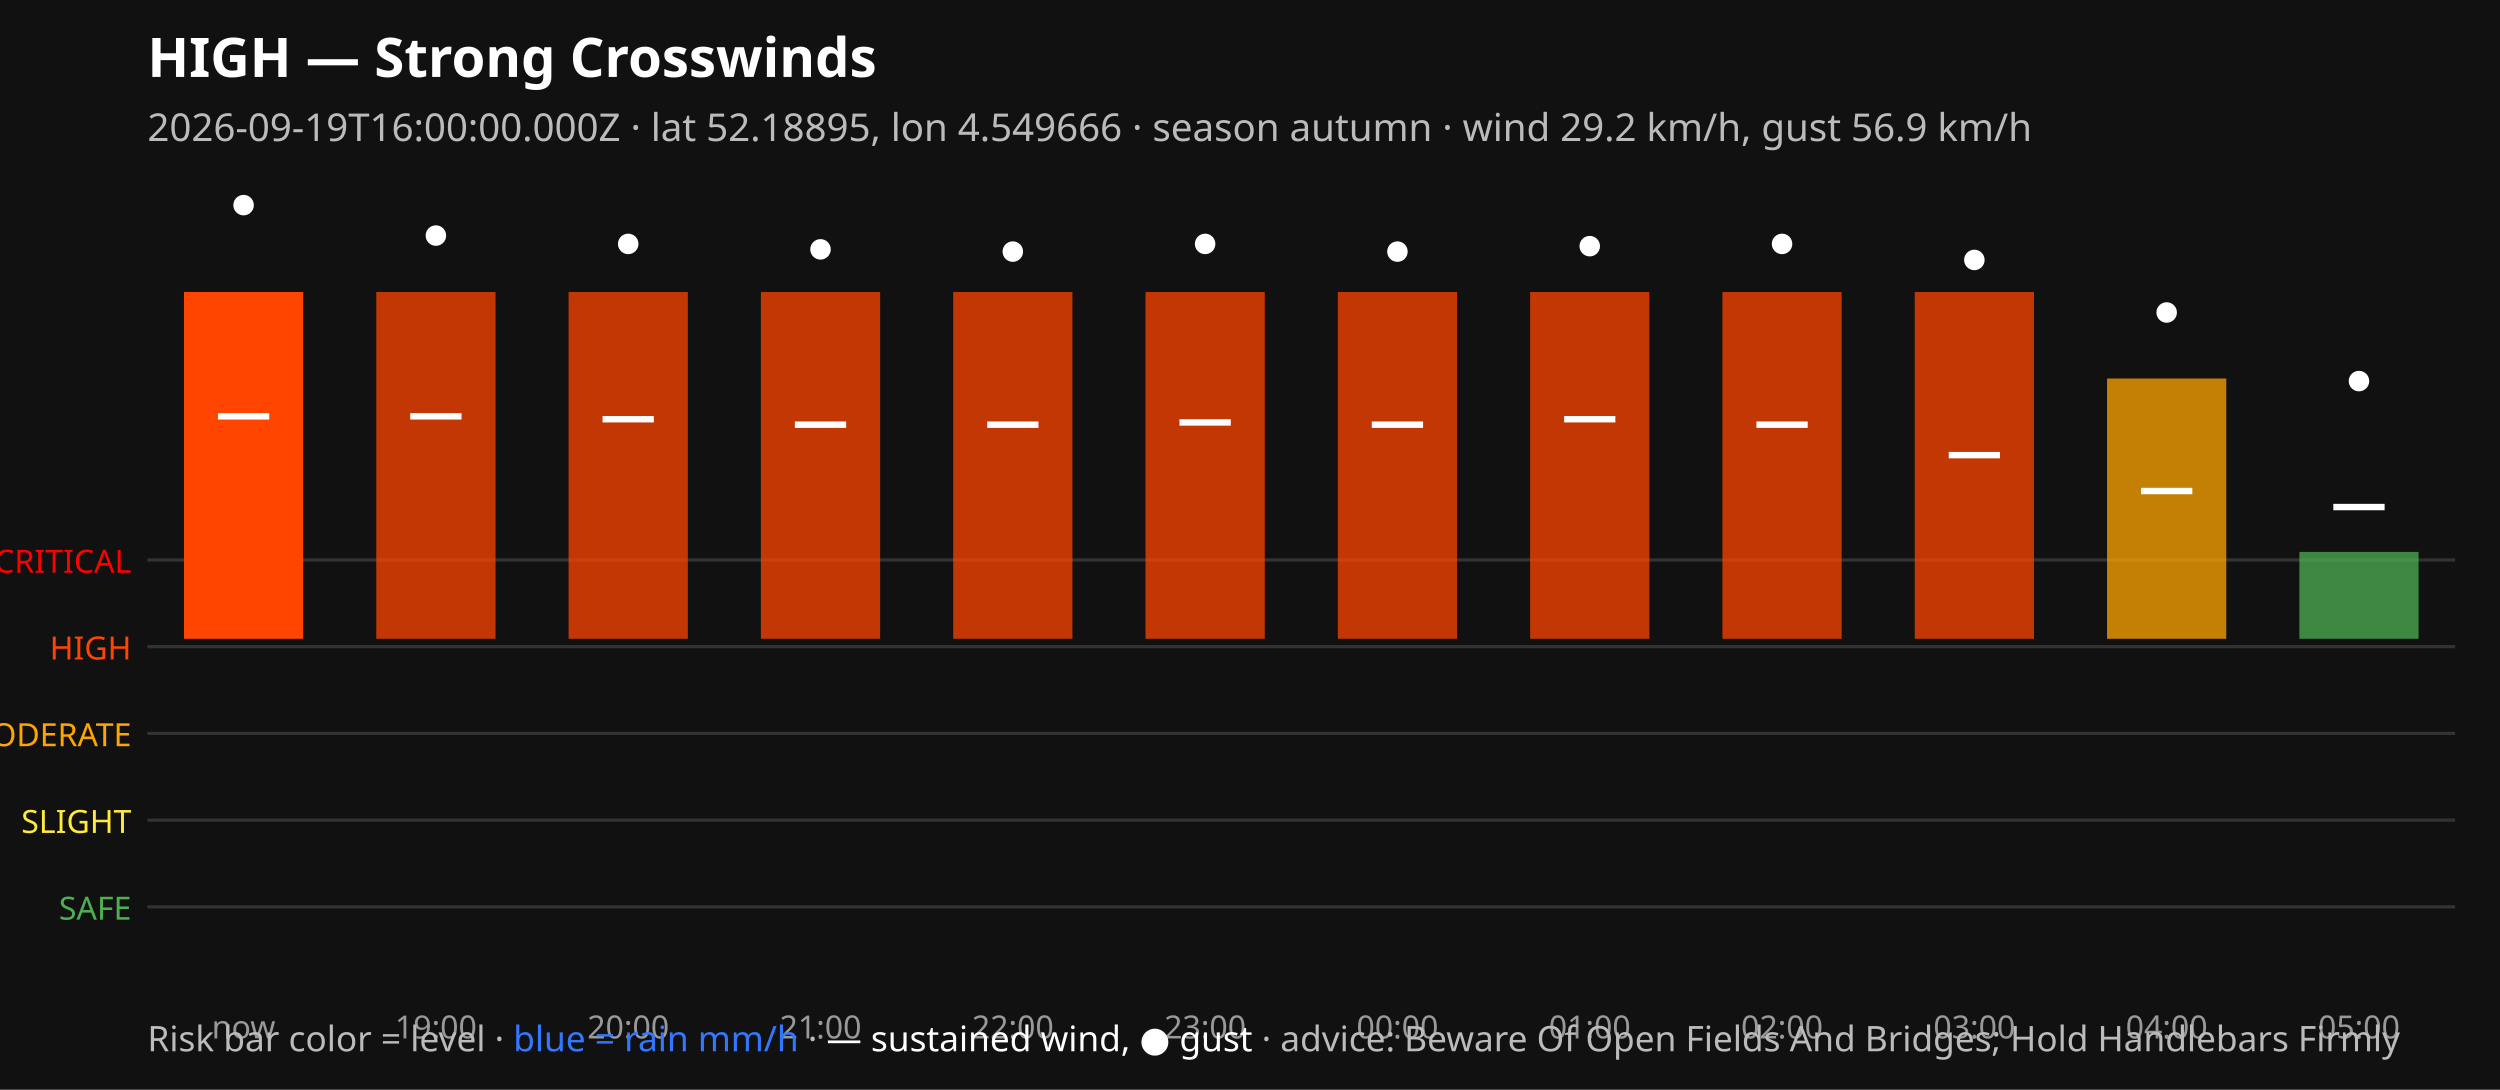
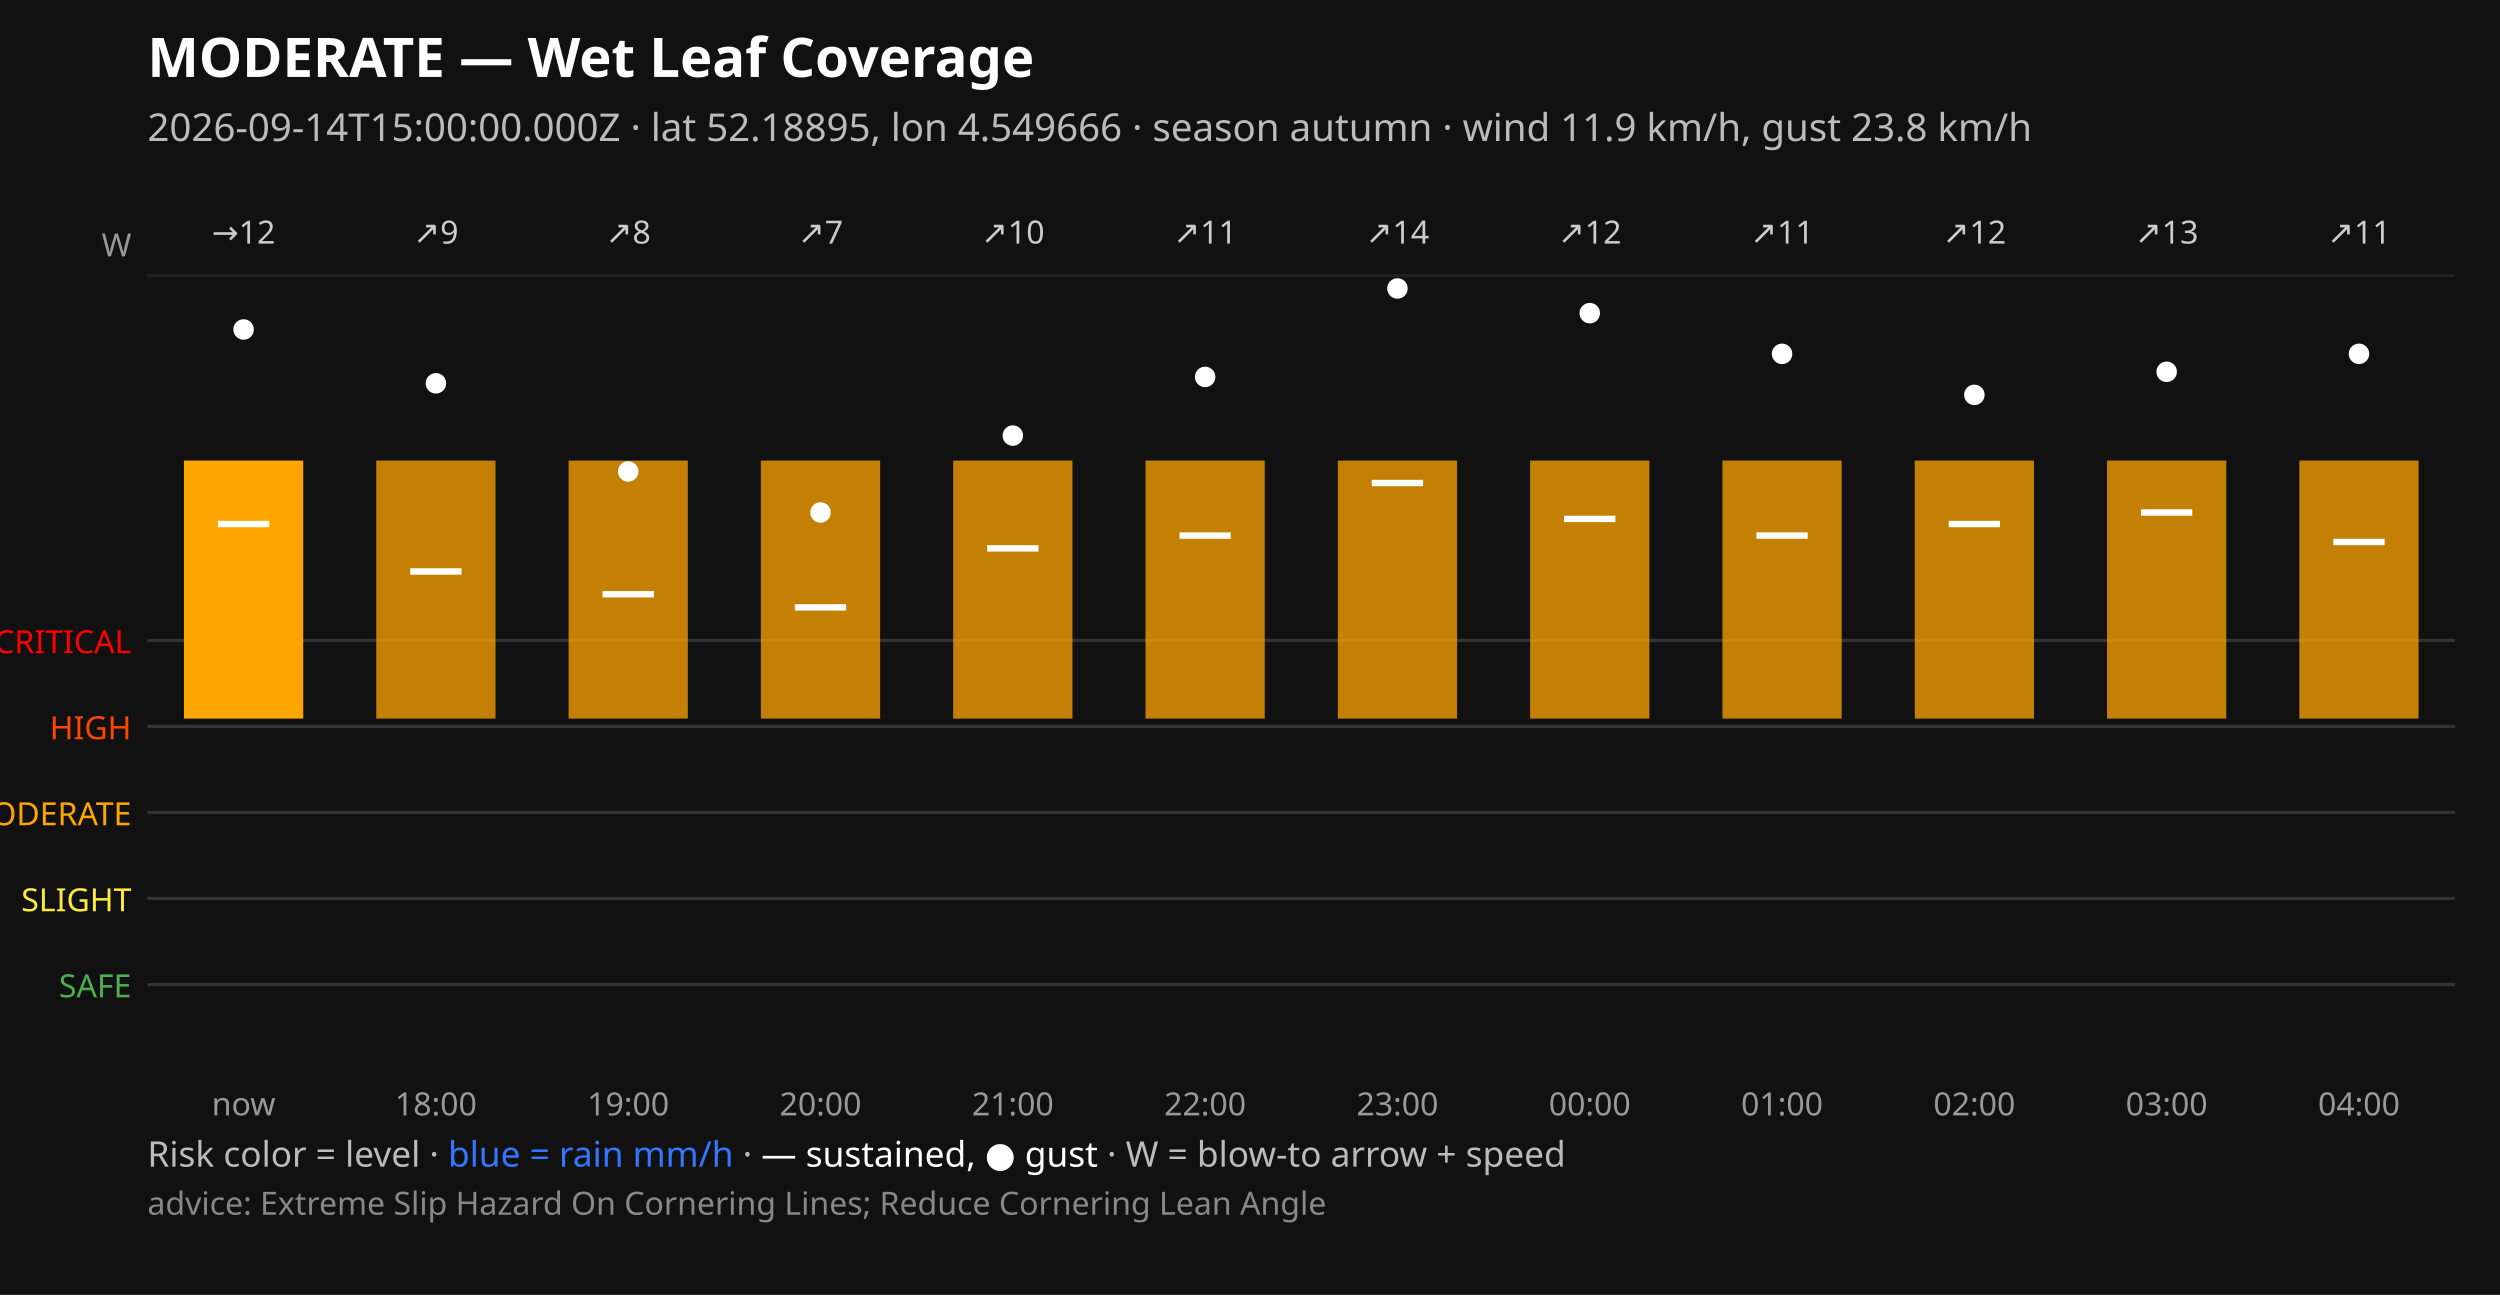
- <svg xmlns="http://www.w3.org/2000/svg" width="780" height="340" font-family="sans-serif">
-   <rect width="780" height="340" fill="#111" />
-   <text x="46" y="24" fill="#fff" font-size="17" font-weight="bold">HIGH — Strong Crosswinds</text>
-   <text x="46" y="44" fill="#bbb" font-size="12">2026-09-19T16:00:00.000Z · lat 52.18895, lon 4.549666 · season autumn · wind 29.2 km/h, gust 56.9 km/h</text>
-   <line x1="46" y1="282.94" x2="766" y2="282.94" stroke="#333" />
-   <text x="41" y="286.94" fill="#4caf50" font-size="10" text-anchor="end">SAFE</text>
-   <line x1="46" y1="255.88" x2="766" y2="255.88" stroke="#333" />
-   <text x="41" y="259.88" fill="#ffeb3b" font-size="10" text-anchor="end">SLIGHT</text>
-   <line x1="46" y1="228.82" x2="766" y2="228.82" stroke="#333" />
-   <text x="41" y="232.82" fill="#ffa500" font-size="10" text-anchor="end">MODERATE</text>
-   <line x1="46" y1="201.76" x2="766" y2="201.76" stroke="#333" />
-   <text x="41" y="205.76" fill="#ff4500" font-size="10" text-anchor="end">HIGH</text>
-   <line x1="46" y1="174.7" x2="766" y2="174.7" stroke="#333" />
-   <text x="41" y="178.7" fill="#ff0000" font-size="10" text-anchor="end">CRITICAL</text>
-   <rect x="57.4" y="91.1" width="37.2" height="108.2" fill="#ff4500" fill-opacity="1" />
-   <line x1="68.0" y1="129.9" x2="84.0" y2="129.9" stroke="#fff" stroke-width="2" />
-   <circle cx="76.0" cy="64.0" r="3.2" fill="#fff" />
-   <text x="76.0" y="324" fill="#999" font-size="10" text-anchor="middle">now</text>
-   <rect x="117.4" y="91.1" width="37.2" height="108.2" fill="#ff4500" fill-opacity="0.75" />
-   <line x1="128.0" y1="129.9" x2="144.0" y2="129.9" stroke="#fff" stroke-width="2" />
-   <circle cx="136.0" cy="73.5" r="3.2" fill="#fff" />
-   <text x="136.0" y="324" fill="#999" font-size="10" text-anchor="middle">19:00</text>
-   <rect x="177.4" y="91.1" width="37.2" height="108.2" fill="#ff4500" fill-opacity="0.75" />
-   <line x1="188.0" y1="130.8" x2="204.0" y2="130.8" stroke="#fff" stroke-width="2" />
-   <circle cx="196.0" cy="76.1" r="3.2" fill="#fff" />
-   <text x="196.0" y="324" fill="#999" font-size="10" text-anchor="middle">20:00</text>
-   <rect x="237.4" y="91.1" width="37.2" height="108.2" fill="#ff4500" fill-opacity="0.75" />
-   <line x1="248.0" y1="132.5" x2="264.0" y2="132.5" stroke="#fff" stroke-width="2" />
-   <circle cx="256.0" cy="77.8" r="3.2" fill="#fff" />
-   <text x="256.0" y="324" fill="#999" font-size="10" text-anchor="middle">21:00</text>
-   <rect x="297.4" y="91.1" width="37.2" height="108.2" fill="#ff4500" fill-opacity="0.75" />
-   <line x1="308.0" y1="132.5" x2="324.0" y2="132.5" stroke="#fff" stroke-width="2" />
-   <circle cx="316.0" cy="78.5" r="3.2" fill="#fff" />
-   <text x="316.0" y="324" fill="#999" font-size="10" text-anchor="middle">22:00</text>
-   <rect x="357.4" y="91.1" width="37.2" height="108.2" fill="#ff4500" fill-opacity="0.75" />
-   <line x1="368.0" y1="131.8" x2="384.0" y2="131.8" stroke="#fff" stroke-width="2" />
-   <circle cx="376.0" cy="76.1" r="3.2" fill="#fff" />
-   <text x="376.0" y="324" fill="#999" font-size="10" text-anchor="middle">23:00</text>
-   <rect x="417.4" y="91.1" width="37.2" height="108.2" fill="#ff4500" fill-opacity="0.75" />
-   <line x1="428.0" y1="132.5" x2="444.0" y2="132.5" stroke="#fff" stroke-width="2" />
-   <circle cx="436.0" cy="78.5" r="3.2" fill="#fff" />
-   <text x="436.0" y="324" fill="#999" font-size="10" text-anchor="middle">00:00</text>
-   <rect x="477.4" y="91.1" width="37.2" height="108.2" fill="#ff4500" fill-opacity="0.75" />
-   <line x1="488.0" y1="130.8" x2="504.0" y2="130.8" stroke="#fff" stroke-width="2" />
-   <circle cx="496.0" cy="76.8" r="3.2" fill="#fff" />
-   <text x="496.0" y="324" fill="#999" font-size="10" text-anchor="middle">01:00</text>
-   <rect x="537.4" y="91.1" width="37.2" height="108.2" fill="#ff4500" fill-opacity="0.75" />
-   <line x1="548.0" y1="132.5" x2="564.0" y2="132.5" stroke="#fff" stroke-width="2" />
-   <circle cx="556.0" cy="76.1" r="3.2" fill="#fff" />
-   <text x="556.0" y="324" fill="#999" font-size="10" text-anchor="middle">02:00</text>
-   <rect x="597.4" y="91.1" width="37.2" height="108.2" fill="#ff4500" fill-opacity="0.75" />
-   <line x1="608.0" y1="142.0" x2="624.0" y2="142.0" stroke="#fff" stroke-width="2" />
-   <circle cx="616.0" cy="81.1" r="3.2" fill="#fff" />
-   <text x="616.0" y="324" fill="#999" font-size="10" text-anchor="middle">03:00</text>
-   <rect x="657.4" y="118.1" width="37.2" height="81.2" fill="#ffa500" fill-opacity="0.75" />
-   <line x1="668.0" y1="153.2" x2="684.0" y2="153.2" stroke="#fff" stroke-width="2" />
-   <circle cx="676.0" cy="97.5" r="3.2" fill="#fff" />
-   <text x="676.0" y="324" fill="#999" font-size="10" text-anchor="middle">04:00</text>
-   <rect x="717.4" y="172.2" width="37.2" height="27.1" fill="#4caf50" fill-opacity="0.75" />
-   <line x1="728.0" y1="158.2" x2="744.0" y2="158.2" stroke="#fff" stroke-width="2" />
-   <circle cx="736.0" cy="118.9" r="3.2" fill="#fff" />
-   <text x="736.0" y="324" fill="#999" font-size="10" text-anchor="middle">05:00</text>
-   <text x="46" y="328" fill="#bbb" font-size="11">Risk bar color = level · <tspan fill="#3377ff">blue = rain mm/h</tspan> · <tspan fill="#fff">— sustained wind, ● gust</tspan> · advice: Beware Of Open Fields And Bridges; Hold Handlebars Firmly</text>
+ <svg xmlns="http://www.w3.org/2000/svg" width="780" height="404" font-family="sans-serif">
+   <rect width="780" height="404" fill="#111" />
+   <text x="46" y="24" fill="#fff" font-size="17" font-weight="bold">MODERATE — Wet Leaf Coverage</text>
+   <text x="46" y="44" fill="#bbb" font-size="12">2026-09-14T15:00:00.000Z · lat 52.18895, lon 4.549666 · season autumn · wind 11.9 km/h, gust 23.8 km/h</text>
+   <text x="41" y="80" fill="#999" font-size="10" text-anchor="end">W</text>
+   <text x="76.0" y="76" fill="#ccc" font-size="10" text-anchor="middle">→12</text>
+   <text x="136.0" y="76" fill="#ccc" font-size="10" text-anchor="middle">↗9</text>
+   <text x="196.0" y="76" fill="#ccc" font-size="10" text-anchor="middle">↗8</text>
+   <text x="256.0" y="76" fill="#ccc" font-size="10" text-anchor="middle">↗7</text>
+   <text x="316.0" y="76" fill="#ccc" font-size="10" text-anchor="middle">↗10</text>
+   <text x="376.0" y="76" fill="#ccc" font-size="10" text-anchor="middle">↗11</text>
+   <text x="436.0" y="76" fill="#ccc" font-size="10" text-anchor="middle">↗14</text>
+   <text x="496.0" y="76" fill="#ccc" font-size="10" text-anchor="middle">↗12</text>
+   <text x="556.0" y="76" fill="#ccc" font-size="10" text-anchor="middle">↗11</text>
+   <text x="616.0" y="76" fill="#ccc" font-size="10" text-anchor="middle">↗12</text>
+   <text x="676.0" y="76" fill="#ccc" font-size="10" text-anchor="middle">↗13</text>
+   <text x="736.0" y="76" fill="#ccc" font-size="10" text-anchor="middle">↗11</text>
+   <line x1="46" y1="86" x2="766" y2="86" stroke="#222" />
+   <line x1="46" y1="307.16" x2="766" y2="307.16" stroke="#333" />
+   <text x="41" y="311.16" fill="#4caf50" font-size="10" text-anchor="end">SAFE</text>
+   <line x1="46" y1="280.32" x2="766" y2="280.32" stroke="#333" />
+   <text x="41" y="284.32" fill="#ffeb3b" font-size="10" text-anchor="end">SLIGHT</text>
+   <line x1="46" y1="253.48" x2="766" y2="253.48" stroke="#333" />
+   <text x="41" y="257.48" fill="#ffa500" font-size="10" text-anchor="end">MODERATE</text>
+   <line x1="46" y1="226.64" x2="766" y2="226.64" stroke="#333" />
+   <text x="41" y="230.64" fill="#ff4500" font-size="10" text-anchor="end">HIGH</text>
+   <line x1="46" y1="199.8" x2="766" y2="199.8" stroke="#333" />
+   <text x="41" y="203.8" fill="#ff0000" font-size="10" text-anchor="end">CRITICAL</text>
+   <rect x="57.4" y="143.7" width="37.2" height="80.5" fill="#ffa500" fill-opacity="1" />
+   <line x1="68.0" y1="163.5" x2="84.0" y2="163.5" stroke="#fff" stroke-width="2" />
+   <circle cx="76.0" cy="102.8" r="3.2" fill="#fff" />
+   <text x="76.0" y="348" fill="#999" font-size="10" text-anchor="middle">now</text>
+   <rect x="117.4" y="143.7" width="37.2" height="80.5" fill="#ffa500" fill-opacity="0.75" />
+   <line x1="128.0" y1="178.3" x2="144.0" y2="178.3" stroke="#fff" stroke-width="2" />
+   <circle cx="136.0" cy="119.6" r="3.2" fill="#fff" />
+   <text x="136.0" y="348" fill="#999" font-size="10" text-anchor="middle">18:00</text>
+   <rect x="177.4" y="143.7" width="37.2" height="80.5" fill="#ffa500" fill-opacity="0.75" />
+   <line x1="188.0" y1="185.4" x2="204.0" y2="185.4" stroke="#fff" stroke-width="2" />
+   <circle cx="196.0" cy="147.1" r="3.2" fill="#fff" />
+   <text x="196.0" y="348" fill="#999" font-size="10" text-anchor="middle">19:00</text>
+   <rect x="237.4" y="143.7" width="37.2" height="80.5" fill="#ffa500" fill-opacity="0.75" />
+   <line x1="248.0" y1="189.5" x2="264.0" y2="189.5" stroke="#fff" stroke-width="2" />
+   <circle cx="256.0" cy="159.9" r="3.2" fill="#fff" />
+   <text x="256.0" y="348" fill="#999" font-size="10" text-anchor="middle">20:00</text>
+   <rect x="297.4" y="143.7" width="37.2" height="80.5" fill="#ffa500" fill-opacity="0.75" />
+   <line x1="308.0" y1="171.1" x2="324.0" y2="171.1" stroke="#fff" stroke-width="2" />
+   <circle cx="316.0" cy="135.9" r="3.2" fill="#fff" />
+   <text x="316.0" y="348" fill="#999" font-size="10" text-anchor="middle">21:00</text>
+   <rect x="357.4" y="143.7" width="37.2" height="80.5" fill="#ffa500" fill-opacity="0.75" />
+   <line x1="368.0" y1="167.1" x2="384.0" y2="167.1" stroke="#fff" stroke-width="2" />
+   <circle cx="376.0" cy="117.6" r="3.2" fill="#fff" />
+   <text x="376.0" y="348" fill="#999" font-size="10" text-anchor="middle">22:00</text>
+   <rect x="417.4" y="143.7" width="37.2" height="80.5" fill="#ffa500" fill-opacity="0.75" />
+   <line x1="428.0" y1="150.7" x2="444.0" y2="150.7" stroke="#fff" stroke-width="2" />
+   <circle cx="436.0" cy="90.0" r="3.2" fill="#fff" />
+   <text x="436.0" y="348" fill="#999" font-size="10" text-anchor="middle">23:00</text>
+   <rect x="477.4" y="143.7" width="37.2" height="80.5" fill="#ffa500" fill-opacity="0.75" />
+   <line x1="488.0" y1="161.9" x2="504.0" y2="161.9" stroke="#fff" stroke-width="2" />
+   <circle cx="496.0" cy="97.7" r="3.2" fill="#fff" />
+   <text x="496.0" y="348" fill="#999" font-size="10" text-anchor="middle">00:00</text>
+   <rect x="537.4" y="143.7" width="37.2" height="80.5" fill="#ffa500" fill-opacity="0.75" />
+   <line x1="548.0" y1="167.1" x2="564.0" y2="167.1" stroke="#fff" stroke-width="2" />
+   <circle cx="556.0" cy="110.4" r="3.2" fill="#fff" />
+   <text x="556.0" y="348" fill="#999" font-size="10" text-anchor="middle">01:00</text>
+   <rect x="597.4" y="143.7" width="37.2" height="80.5" fill="#ffa500" fill-opacity="0.75" />
+   <line x1="608.0" y1="163.5" x2="624.0" y2="163.5" stroke="#fff" stroke-width="2" />
+   <circle cx="616.0" cy="123.2" r="3.2" fill="#fff" />
+   <text x="616.0" y="348" fill="#999" font-size="10" text-anchor="middle">02:00</text>
+   <rect x="657.4" y="143.7" width="37.2" height="80.5" fill="#ffa500" fill-opacity="0.75" />
+   <line x1="668.0" y1="159.9" x2="684.0" y2="159.9" stroke="#fff" stroke-width="2" />
+   <circle cx="676.0" cy="116.0" r="3.2" fill="#fff" />
+   <text x="676.0" y="348" fill="#999" font-size="10" text-anchor="middle">03:00</text>
+   <rect x="717.4" y="143.7" width="37.2" height="80.5" fill="#ffa500" fill-opacity="0.75" />
+   <line x1="728.0" y1="169.1" x2="744.0" y2="169.1" stroke="#fff" stroke-width="2" />
+   <circle cx="736.0" cy="110.4" r="3.2" fill="#fff" />
+   <text x="736.0" y="348" fill="#999" font-size="10" text-anchor="middle">04:00</text>
+   <text x="46" y="364" fill="#bbb" font-size="11">Risk color = level · <tspan fill="#3377ff">blue = rain mm/h</tspan> · <tspan fill="#fff">— sustained, ● gust</tspan> · W = blow-to arrow + speed</text>
+   <text x="46" y="379" fill="#888" font-size="10">advice: Extreme Slip Hazard On Cornering Lines; Reduce Cornering Lean Angle</text>
</svg>
